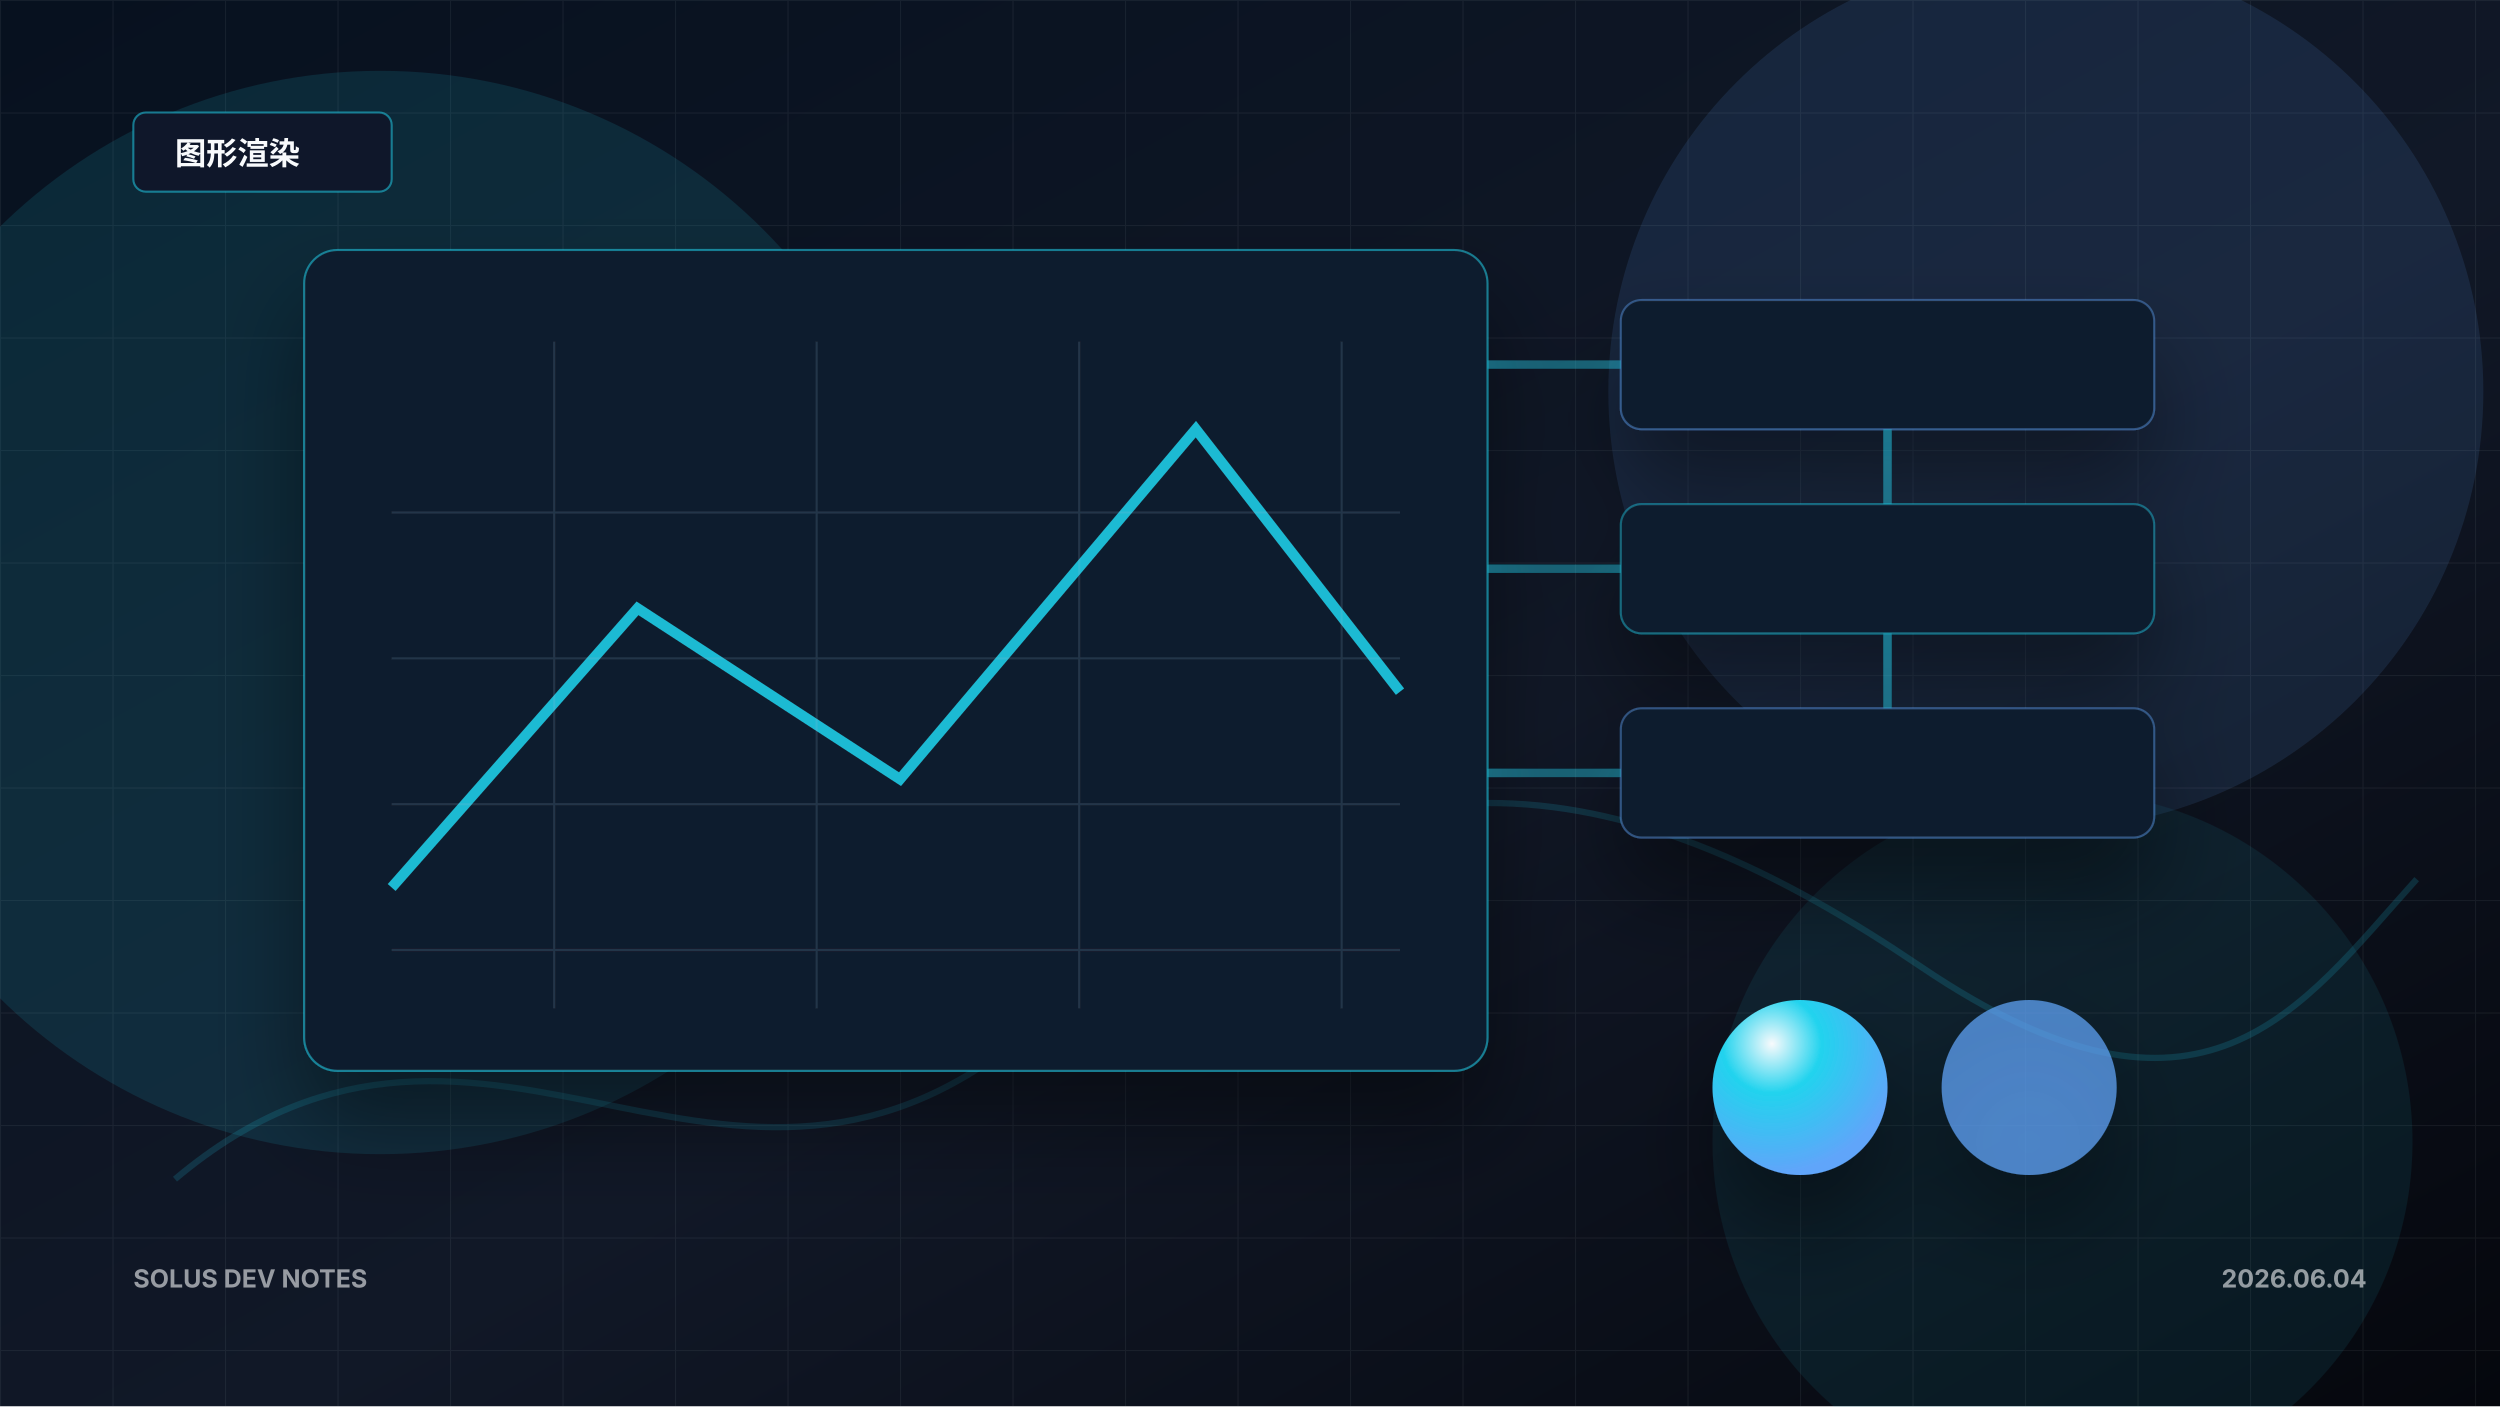
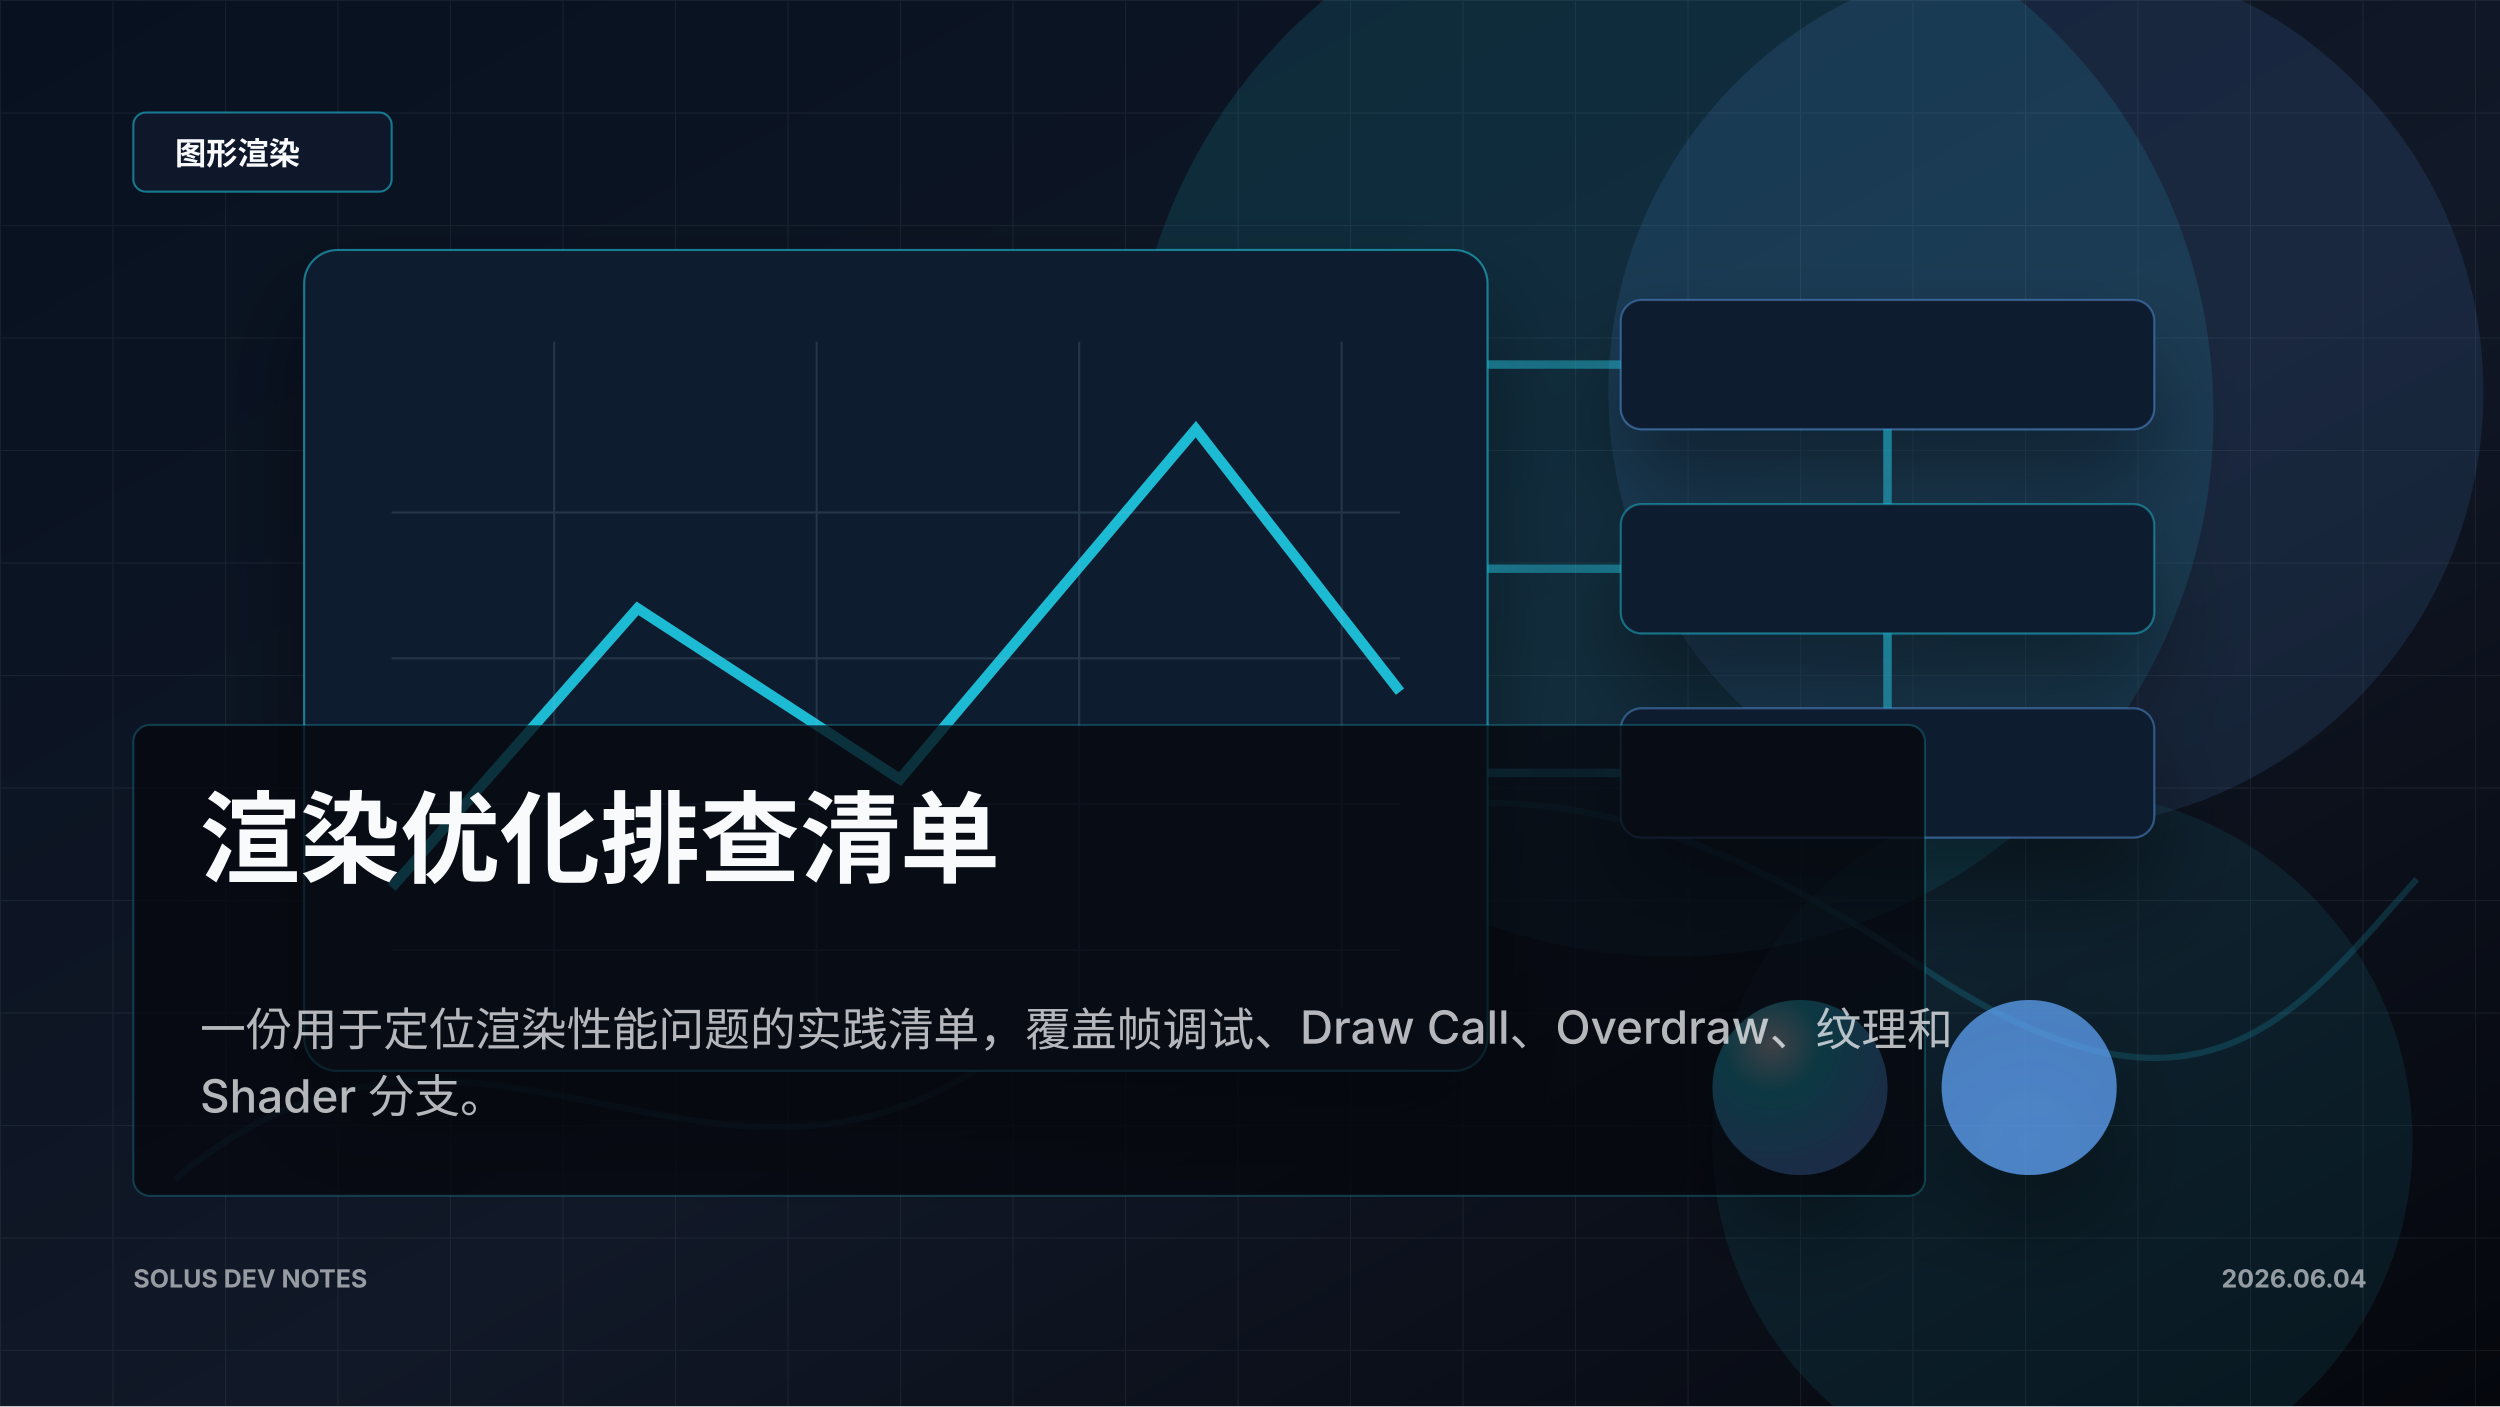
<svg xmlns="http://www.w3.org/2000/svg" viewBox="0 0 1200 675" role="img" aria-label="渲染优化排查清单">
  <defs>
    <linearGradient id="bg" x1="0" y1="0" x2="1" y2="1">
      <stop offset="0" stop-color="#07111f" />
      <stop offset=".56" stop-color="#111827" />
      <stop offset="1" stop-color="#05070d" />
    </linearGradient>
    <radialGradient id="sphere" cx=".34" cy=".25" r=".74">
      <stop offset="0" stop-color="#f8fafc" />
      <stop offset=".38" stop-color="#22d3ee" />
      <stop offset="1" stop-color="#60a5fa" />
    </radialGradient>
    <pattern id="grid" width="54" height="54" patternUnits="userSpaceOnUse">
      <path d="M54 0H0v54" fill="none" stroke="#f8fafc" stroke-opacity=".06" />
    </pattern>
    <filter id="shadow" x="-40%" y="-40%" width="180%" height="180%">
      <feDropShadow dx="0" dy="26" stdDeviation="22" flood-color="#000" flood-opacity=".42" />
    </filter>
  </defs>
  <rect width="1200" height="675" fill="url(#bg)" />
  <rect width="1200" height="675" fill="url(#grid)" />
-   <circle cx="182.5" cy="294" r="260" fill="#22d3ee" opacity=".12" />
+   <circle cx="802.5" cy="199.2" r="260" fill="#22d3ee" opacity=".12" />
  <circle cx="982" cy="188" r="210" fill="#60a5fa" opacity=".12" />
  <circle cx="990" cy="548" r="168" fill="#22d3ee" opacity=".08" />
  <path d="M84 566C236 438 354 628 506 484s280-112 416-20 182 20 238-42" fill="none" stroke="#22d3ee" stroke-opacity=".16" stroke-width="3" />
  <g filter="url(#shadow)">
    <rect x="146" y="120" width="568" height="394" rx="16" fill="#111d2d" stroke="#22d3ee" stroke-opacity=".52" />
    <path d="M188 426L306 292l126 82 142-168 98 126" fill="none" stroke="#22d3ee" stroke-width="5" opacity=".86" />
    <path d="M188 456h484M188 386h484M188 316h484M188 246h484M266 164v320M392 164v320M518 164v320M644 164v320" stroke="#8fb8d7" stroke-opacity=".16" />
    <rect x="778" y="144" width="256" height="62" rx="10" fill="#111d2d" stroke="#60a5fa" stroke-opacity=".4" />
    <rect x="778" y="242" width="256" height="62" rx="10" fill="#111d2d" stroke="#22d3ee" stroke-opacity=".4" />
    <rect x="778" y="340" width="256" height="62" rx="10" fill="#111d2d" stroke="#60a5fa" stroke-opacity=".4" />
    <path d="M906 206v36M906 304v36M778 371h-64M778 273h-64M778 175h-64" stroke="#22d3ee" stroke-opacity=".38" stroke-width="4" />
    <circle cx="864" cy="522" r="42" fill="url(#sphere)" />
    <circle cx="974" cy="522" r="42" fill="#60a5fa" opacity=".72" />
  </g>
  <g>
+     <rect x="64" y="348" width="860" height="226" rx="8" fill="#05070d" opacity=".76" stroke="#22d3ee" stroke-opacity=".3" />
+     <text fill="#f8fafc" font-size="48" font-weight="800" font-family="Inter, Microsoft YaHei, Arial" letter-spacing="0">
+       <tspan x="96" y="420">渲染优化排查清单</tspan>
+     </text>
+     <text fill="#f8fafc" font-size="22" font-weight="500" opacity=".72" font-family="Inter, Microsoft YaHei, Arial" letter-spacing="0">
+       <tspan x="96" y="502">一份用于定位渲染性能问题的实践清单，覆盖帧调试、Draw Call、Overdraw、纹理和</tspan>
+       <tspan x="96" y="534">Shader 分支。</tspan>
+     </text>
+   </g>
+   <g>
    <rect x="64" y="54" width="124" height="38" rx="6" fill="#0f172a" stroke="#22d3ee" stroke-opacity=".52" />
    <text x="84" y="79" fill="#f8fafc" font-size="15" font-weight="700" font-family="Inter, Microsoft YaHei, Arial">图形渲染</text>
    <text x="64" y="618" fill="#f8fafc" font-size="12" font-weight="700" opacity=".58" font-family="Inter, Arial">SOLUS DEV NOTES</text>
    <text x="1136" y="618" text-anchor="end" fill="#f8fafc" font-size="12" font-weight="700" opacity=".58" font-family="Inter, Arial">2026.06.04</text>
  </g>
</svg>
